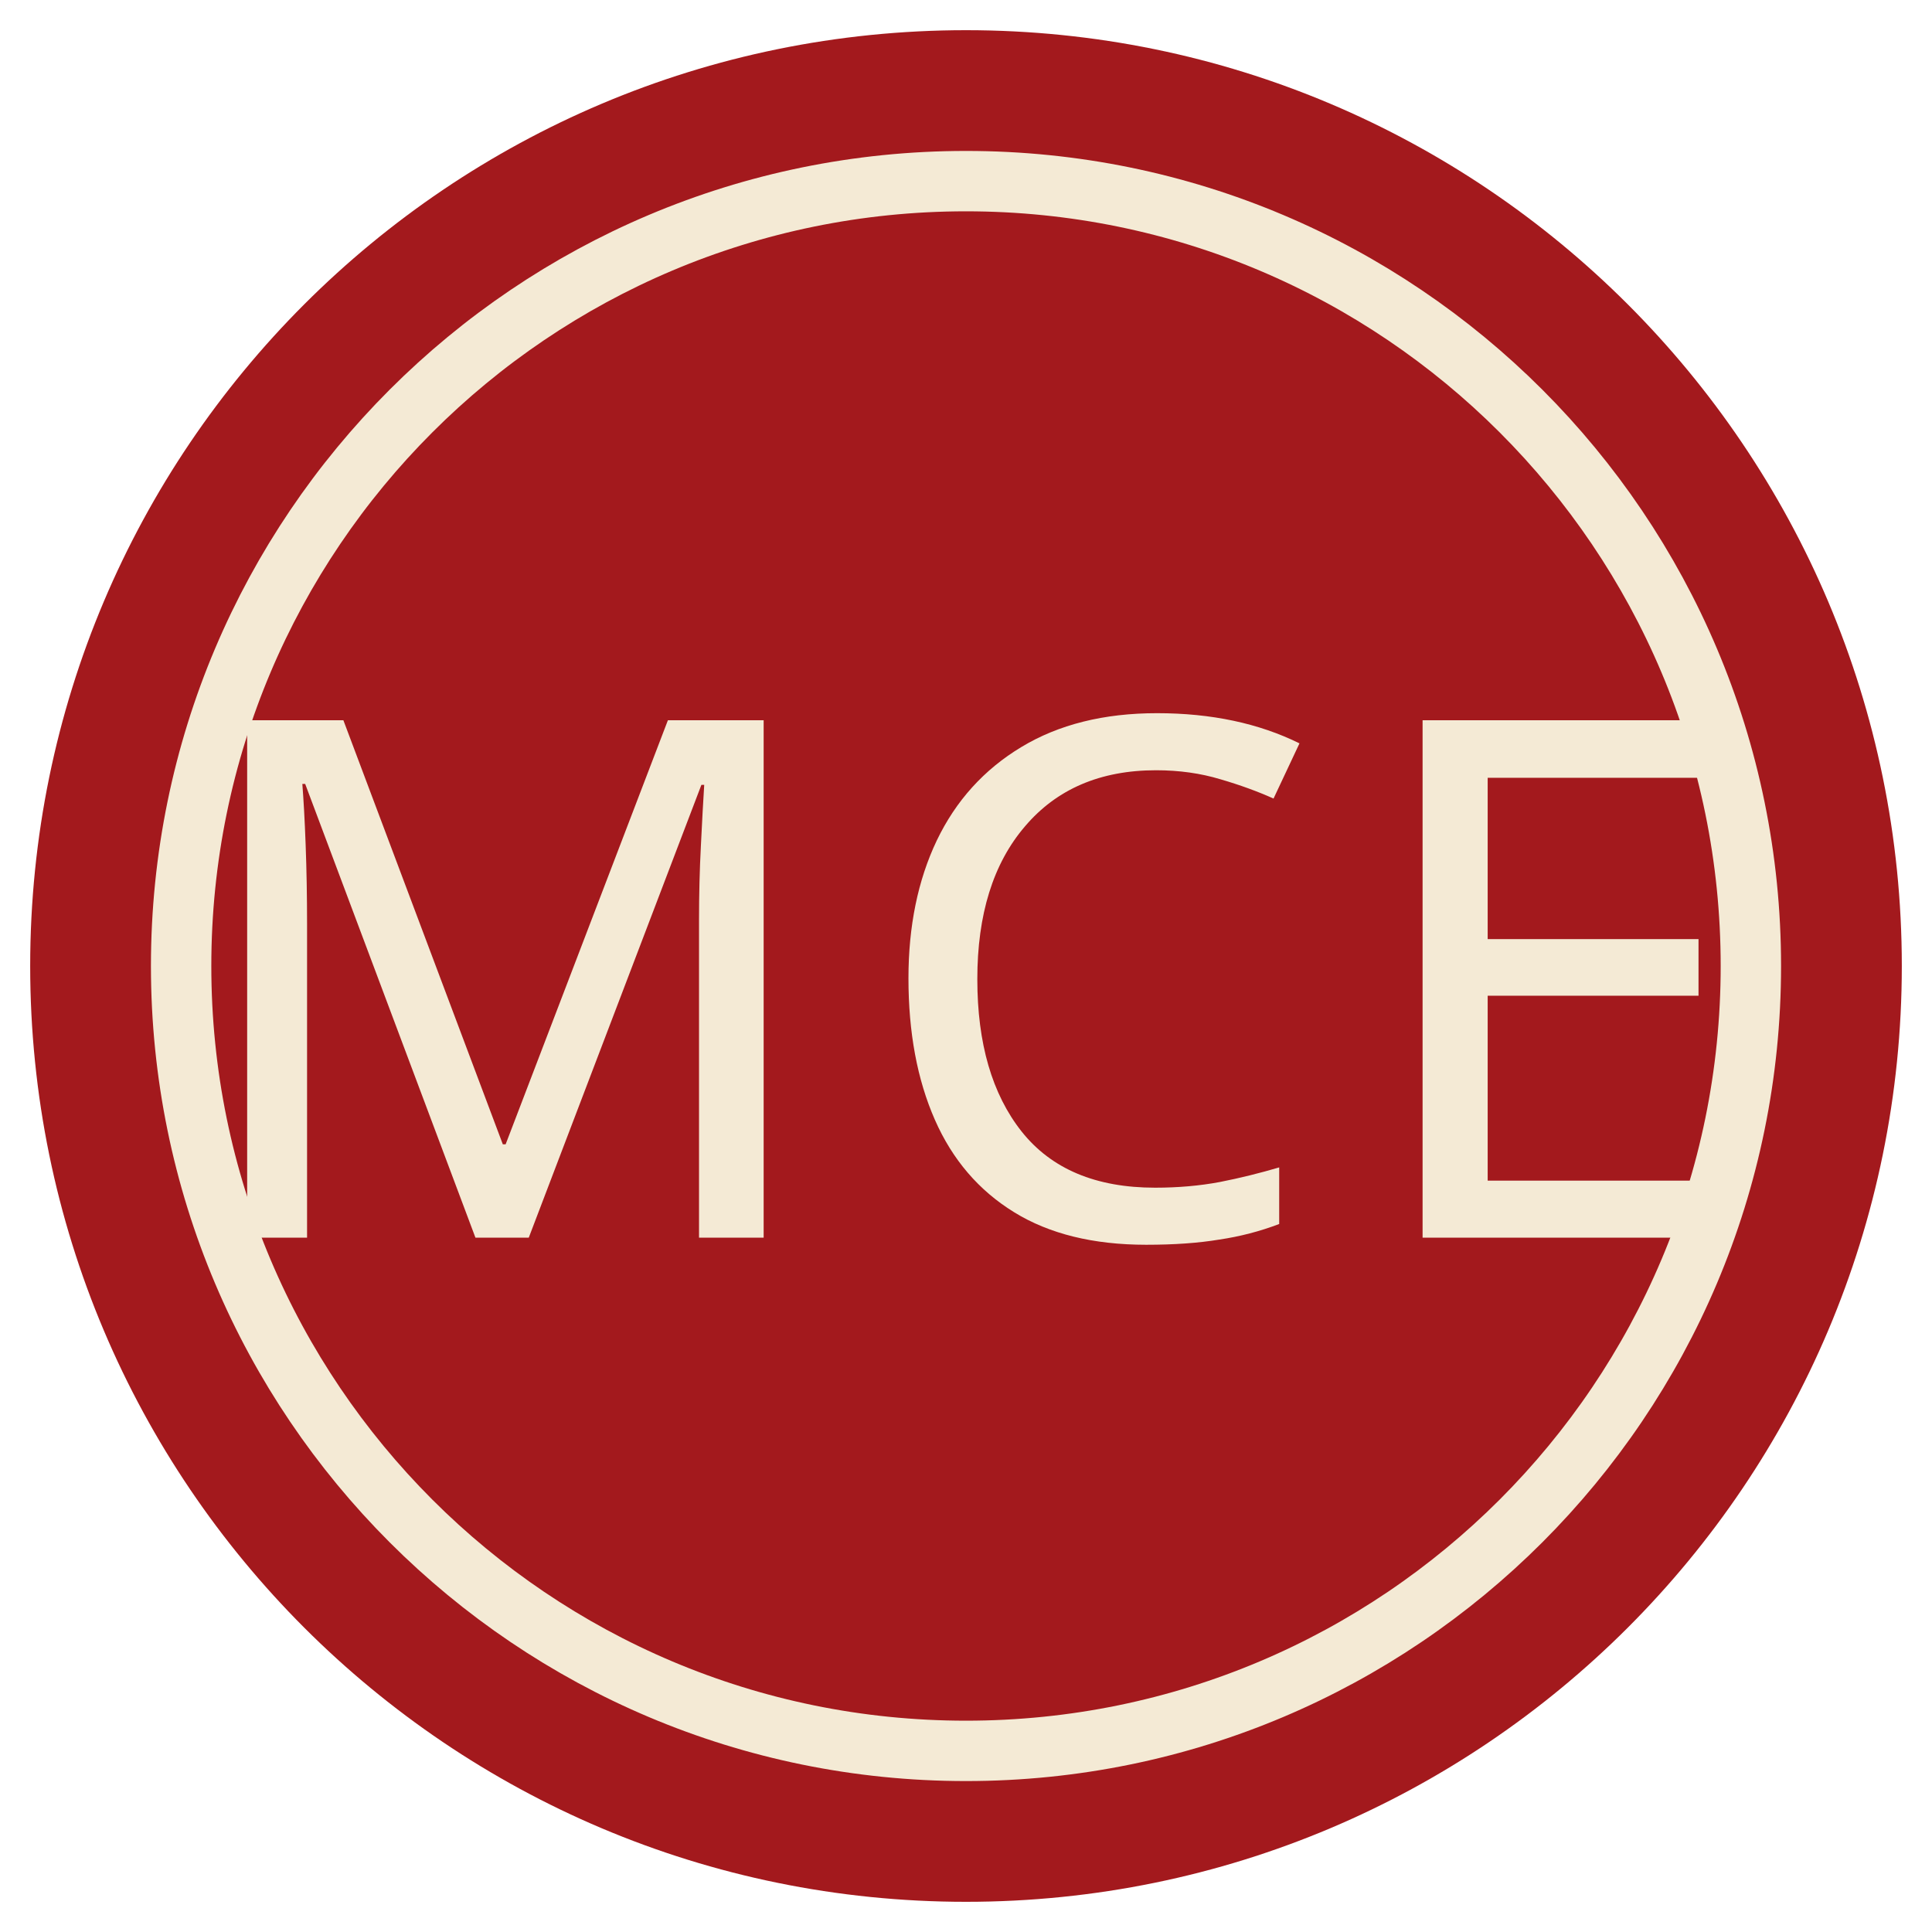
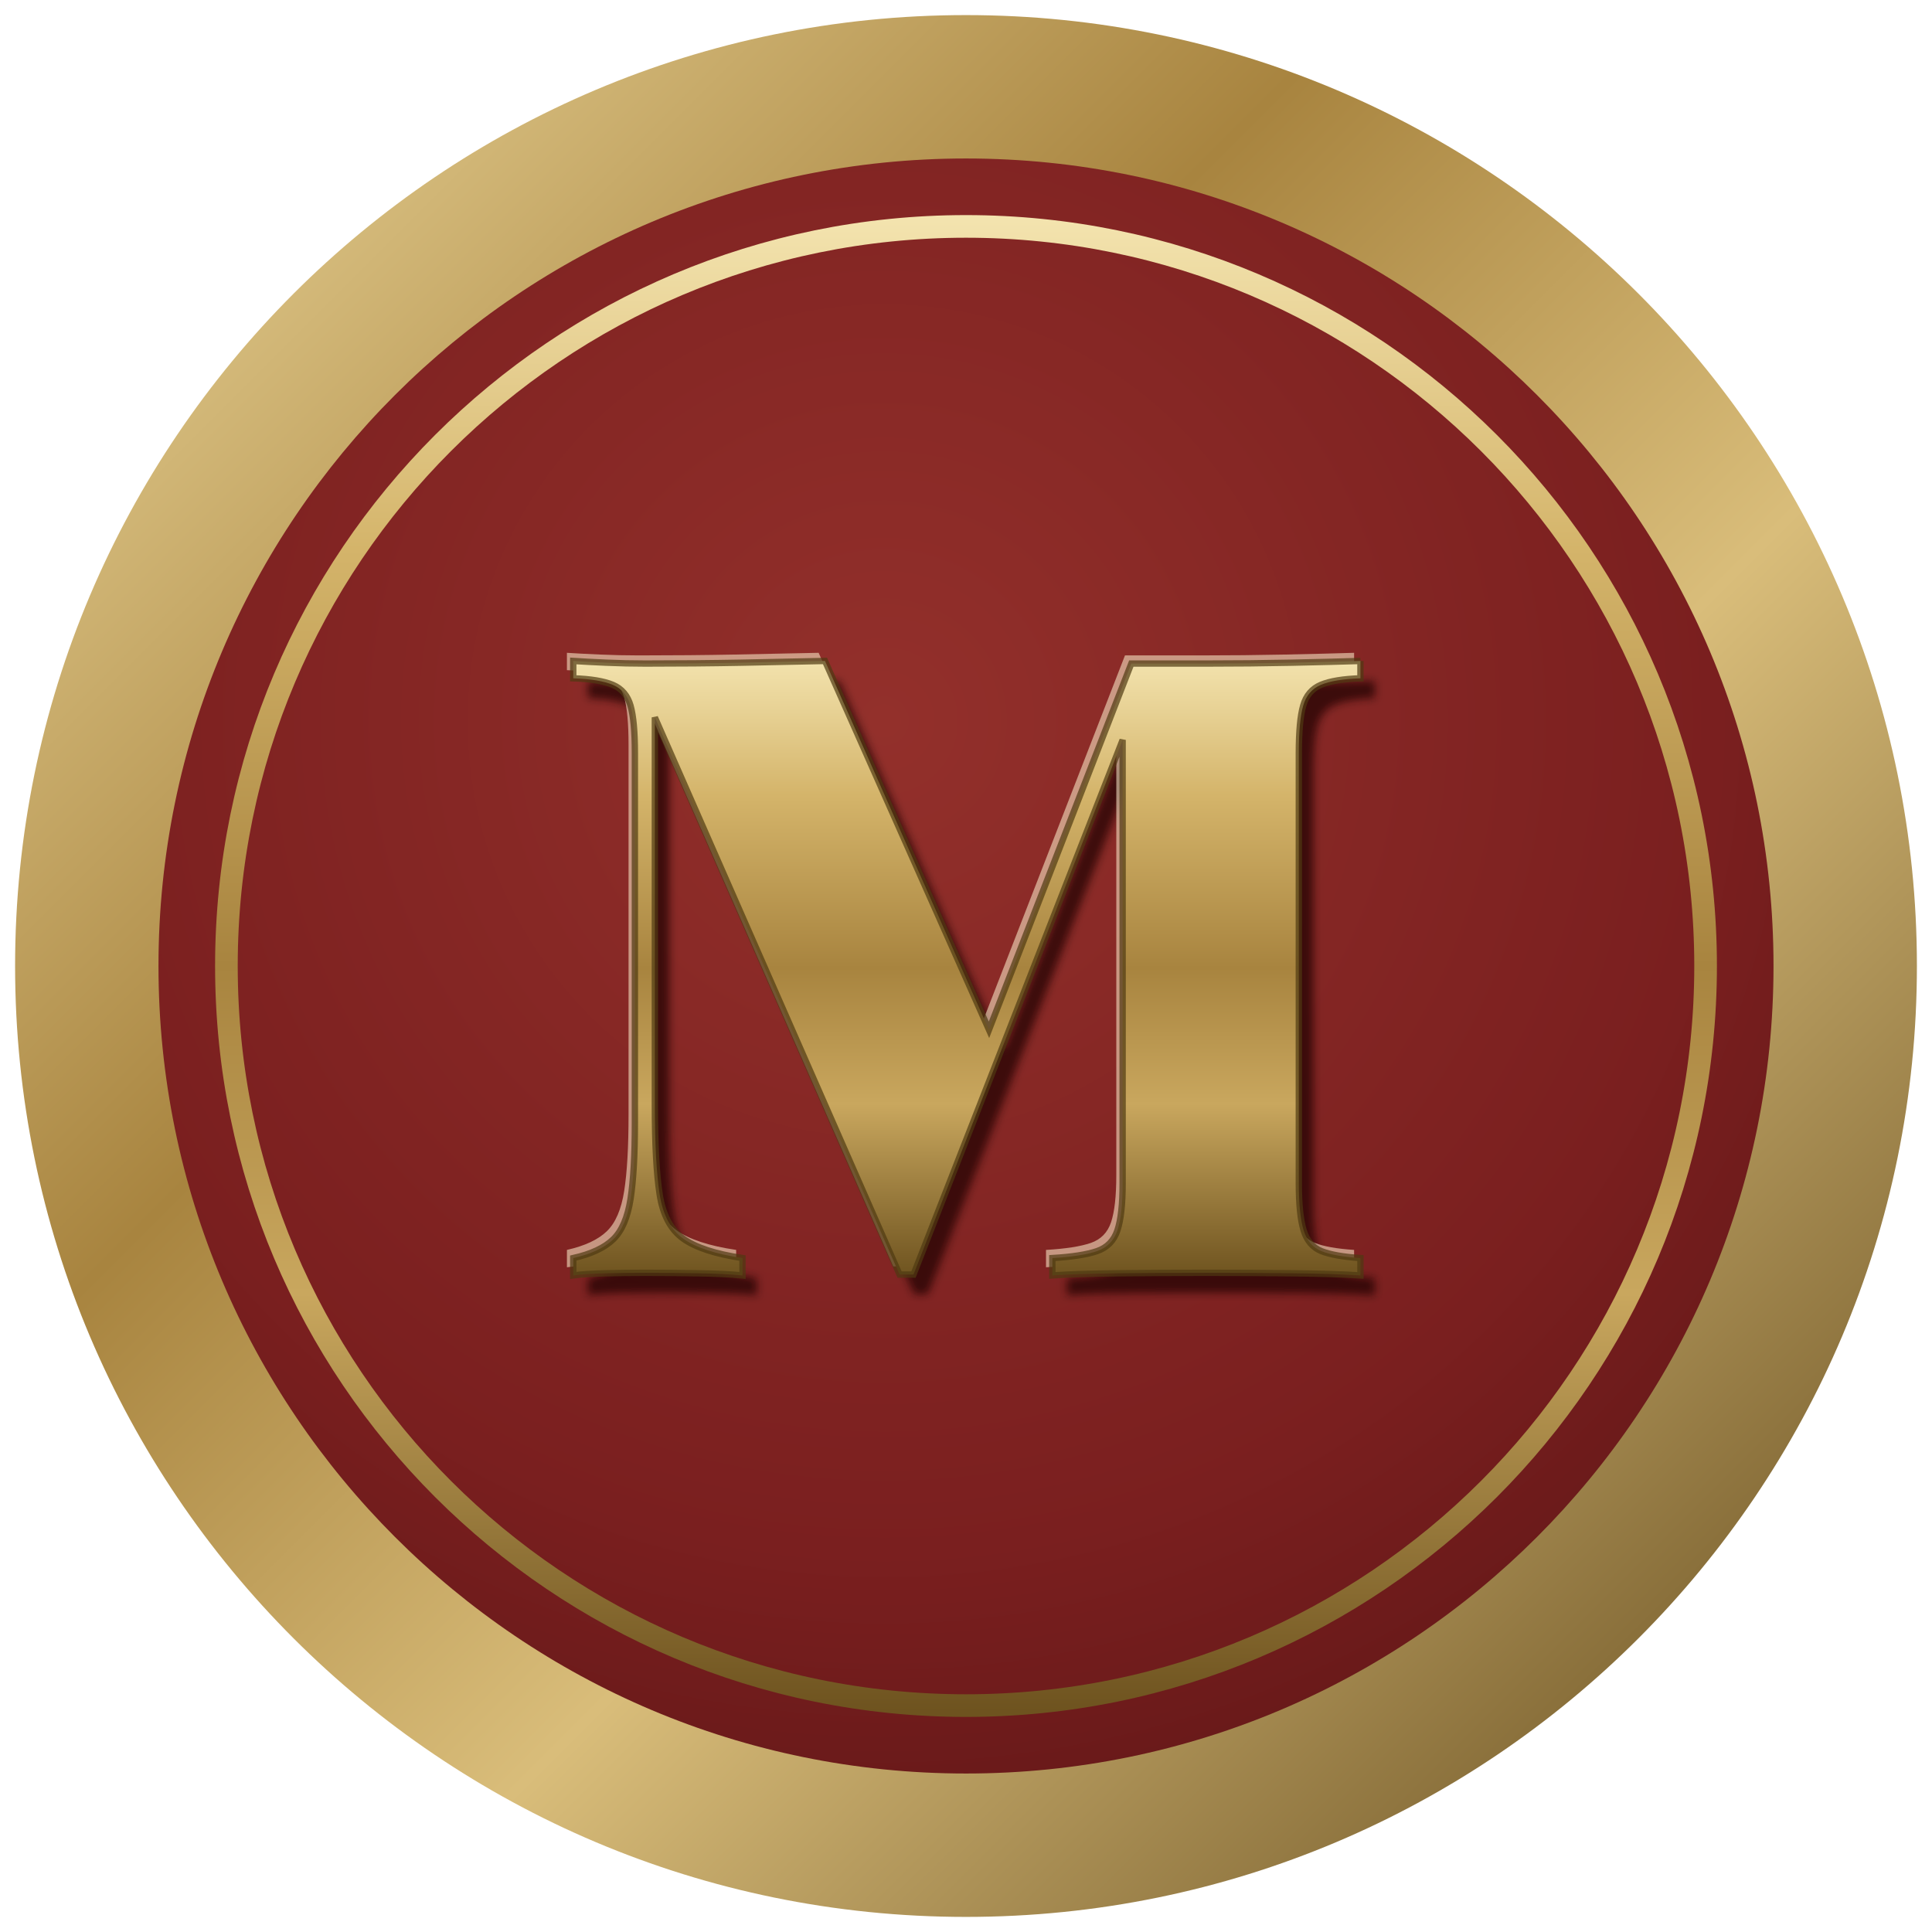
- <svg xmlns="http://www.w3.org/2000/svg" viewBox="0 0 64 64">
-   <circle cx="32" cy="32" r="31" fill="#a3191d" />
-   <circle cx="32" cy="32" r="26" fill="none" stroke="#f4ead5" stroke-width="2" />
-   <text x="32" y="41" text-anchor="middle" font-family="Impact,'Arial Narrow Bold',sans-serif" font-size="24" fill="#f4ead5" letter-spacing="1">MCE</text>
+ <svg xmlns="http://www.w3.org/2000/svg" viewBox="0 0 512 512">
+   <defs>
+     <linearGradient id="f-brass" x1="0" y1="0" x2="0" y2="1">
+       <stop offset="0" stop-color="#f3e3ae" />
+       <stop offset=".22" stop-color="#d4b46a" />
+       <stop offset=".5" stop-color="#a8843f" />
+       <stop offset=".72" stop-color="#c9a75e" />
+       <stop offset="1" stop-color="#6e531f" />
+     </linearGradient>
+     <linearGradient id="f-rim" x1="0" y1="0" x2="1" y2="1">
+       <stop offset="0" stop-color="#f0dca0" />
+       <stop offset=".35" stop-color="#a8843f" />
+       <stop offset=".6" stop-color="#d9bd7a" />
+       <stop offset="1" stop-color="#5e4518" />
+     </linearGradient>
+     <radialGradient id="f-enamel" cx=".45" cy=".35" r=".85">
+       <stop offset="0" stop-color="#93302b" />
+       <stop offset=".6" stop-color="#7a1f1f" />
+       <stop offset="1" stop-color="#541313" />
+     </radialGradient>
+     <radialGradient id="f-rivet" cx=".35" cy=".3" r=".75">
+       <stop offset="0" stop-color="#fbf0c8" />
+       <stop offset=".45" stop-color="#c9a75e" />
+       <stop offset="1" stop-color="#5e4518" />
+     </radialGradient>
+     <filter id="f-soft" x="-10%" y="-10%" width="120%" height="120%">
+       <feGaussianBlur stdDeviation="1.1" />
+     </filter>
+     <filter id="f-grain" x="0" y="0" width="100%" height="100%">
+       <feTurbulence type="fractalNoise" baseFrequency=".9" numOctaves="2" seed="7" result="n" />
+       <feColorMatrix in="n" type="saturate" values="0" />
+       <feComponentTransfer>
+         <feFuncA type="linear" slope=".09" />
+       </feComponentTransfer>
+       <feComposite operator="in" in2="SourceGraphic" />
+     </filter>
+     <g id="f-m">
+       <path d="M360.53 175.16L360.53 179.76Q353.63 179.99 350.07 181.48Q346.50 182.98 345.36 187Q344.20 191.03 344.20 199.54L344.20 313.62Q344.20 321.90 345.47 326.04Q346.74 330.18 350.18 331.56Q353.63 332.94 360.53 333.40L360.53 338Q353.40 337.54 342.37 337.43Q331.32 337.31 319.82 337.31Q307.40 337.31 296.48 337.43Q285.55 337.54 278.88 338L278.88 333.40Q286.70 332.94 290.73 331.56Q294.75 330.18 296.13 326.04Q297.51 321.90 297.51 313.62L297.51 196.09L242.08 337.77L238.40 337.77L173.54 190.11L173.54 292.92Q173.54 308.33 174.81 316.50Q176.07 324.66 181.02 328.23Q185.96 331.79 196.77 333.40L196.77 338Q192.17 337.54 184.81 337.43Q177.45 337.31 171.01 337.31Q165.95 337.31 160.66 337.43Q155.37 337.54 151.92 338L151.92 333.40Q159.05 331.79 162.50 328.45Q165.95 325.12 167.10 317.76Q168.25 310.40 168.25 297.52L168.25 199.54Q168.25 191.03 167.10 187Q165.95 182.98 162.39 181.48Q158.82 179.99 151.92 179.76L151.92 175.16Q155.37 175.39 160.66 175.62Q165.95 175.85 171.01 175.85Q184.35 175.85 196.54 175.62Q208.73 175.39 218.63 175.16L262.09 272.91L299.81 175.85L319.82 175.85Q331.32 175.85 342.37 175.62Q353.40 175.39 360.53 175.16" />
+     </g>
+   </defs>
+   <circle cx="256" cy="256" r="252" fill="url(#f-rim)" />
+   <circle cx="256" cy="256" r="214" fill="url(#f-enamel)" />
+   <circle cx="256" cy="256" r="196" fill="none" stroke="url(#f-brass)" stroke-width="6" />
+   <use href="#f-m" fill="#1c0606" opacity=".7" transform="translate(3.84 5.28)" filter="url(#f-soft)" />
+   <use href="#f-m" fill="#fff4cf" opacity=".55" transform="translate(-1.68 -2.16)" />
+   <use href="#f-m" fill="url(#f-brass)" stroke="#4f3a12" stroke-width="1.68" stroke-opacity=".7" />
</svg>
